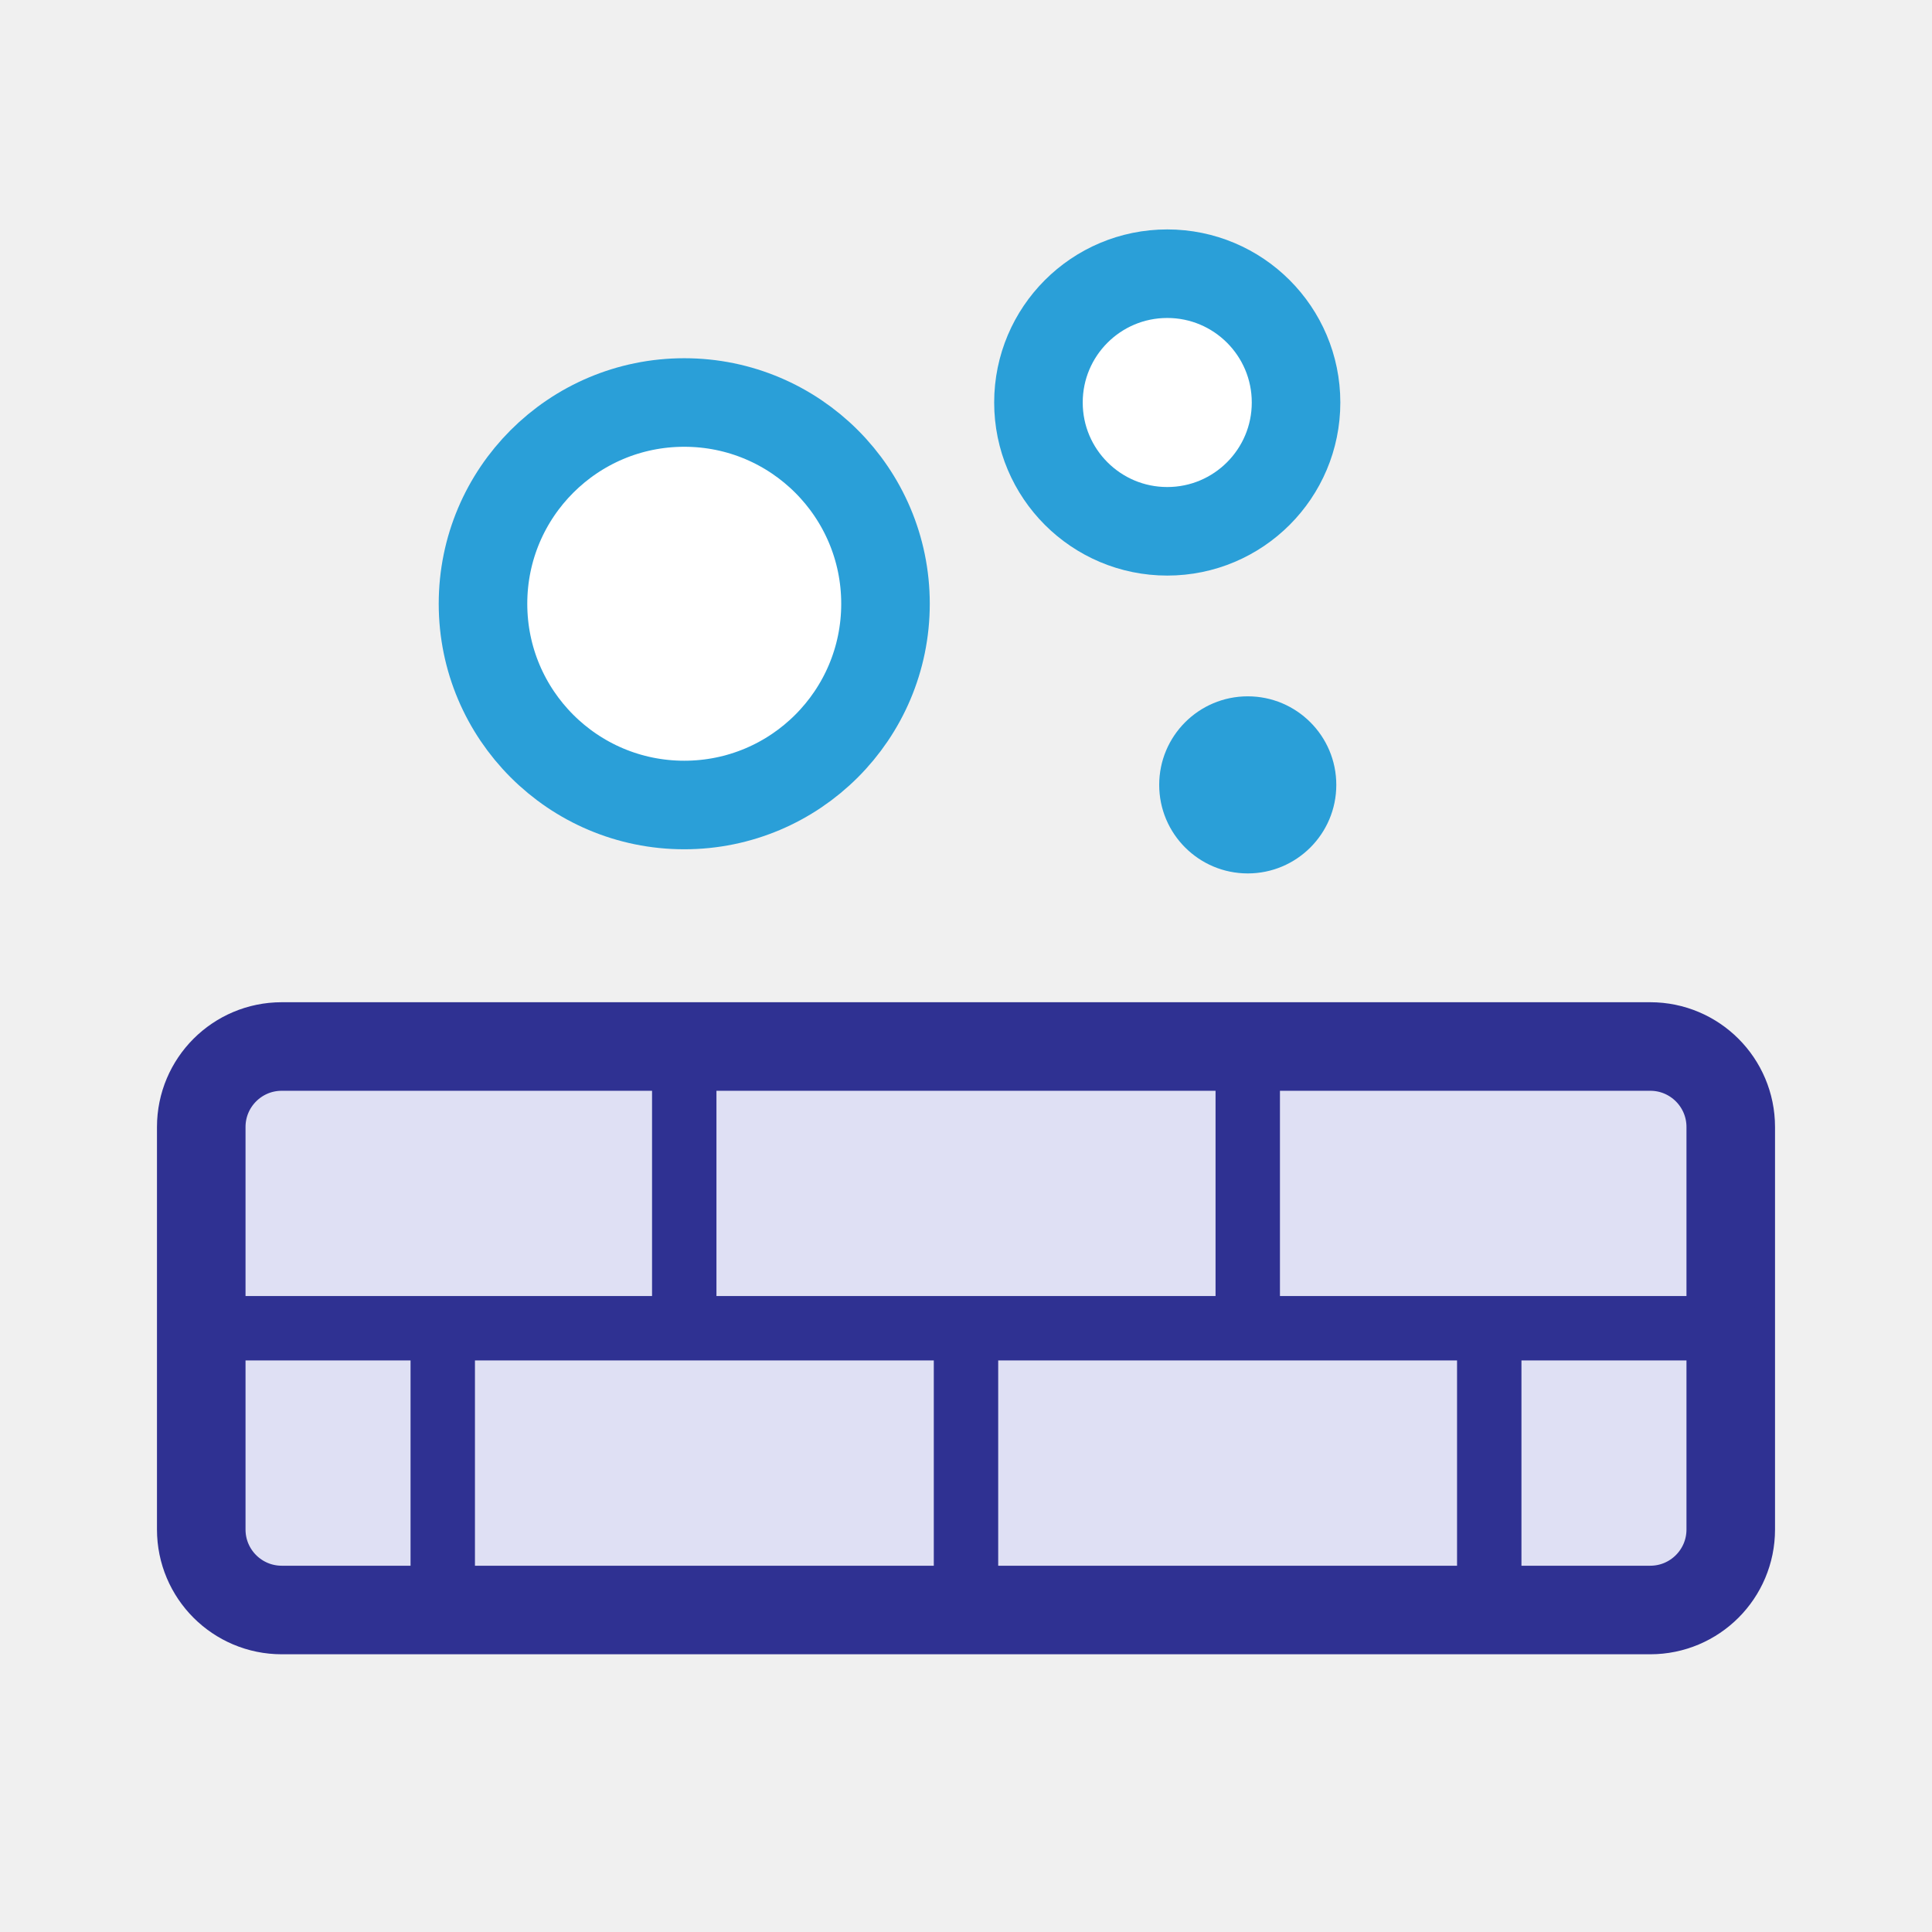
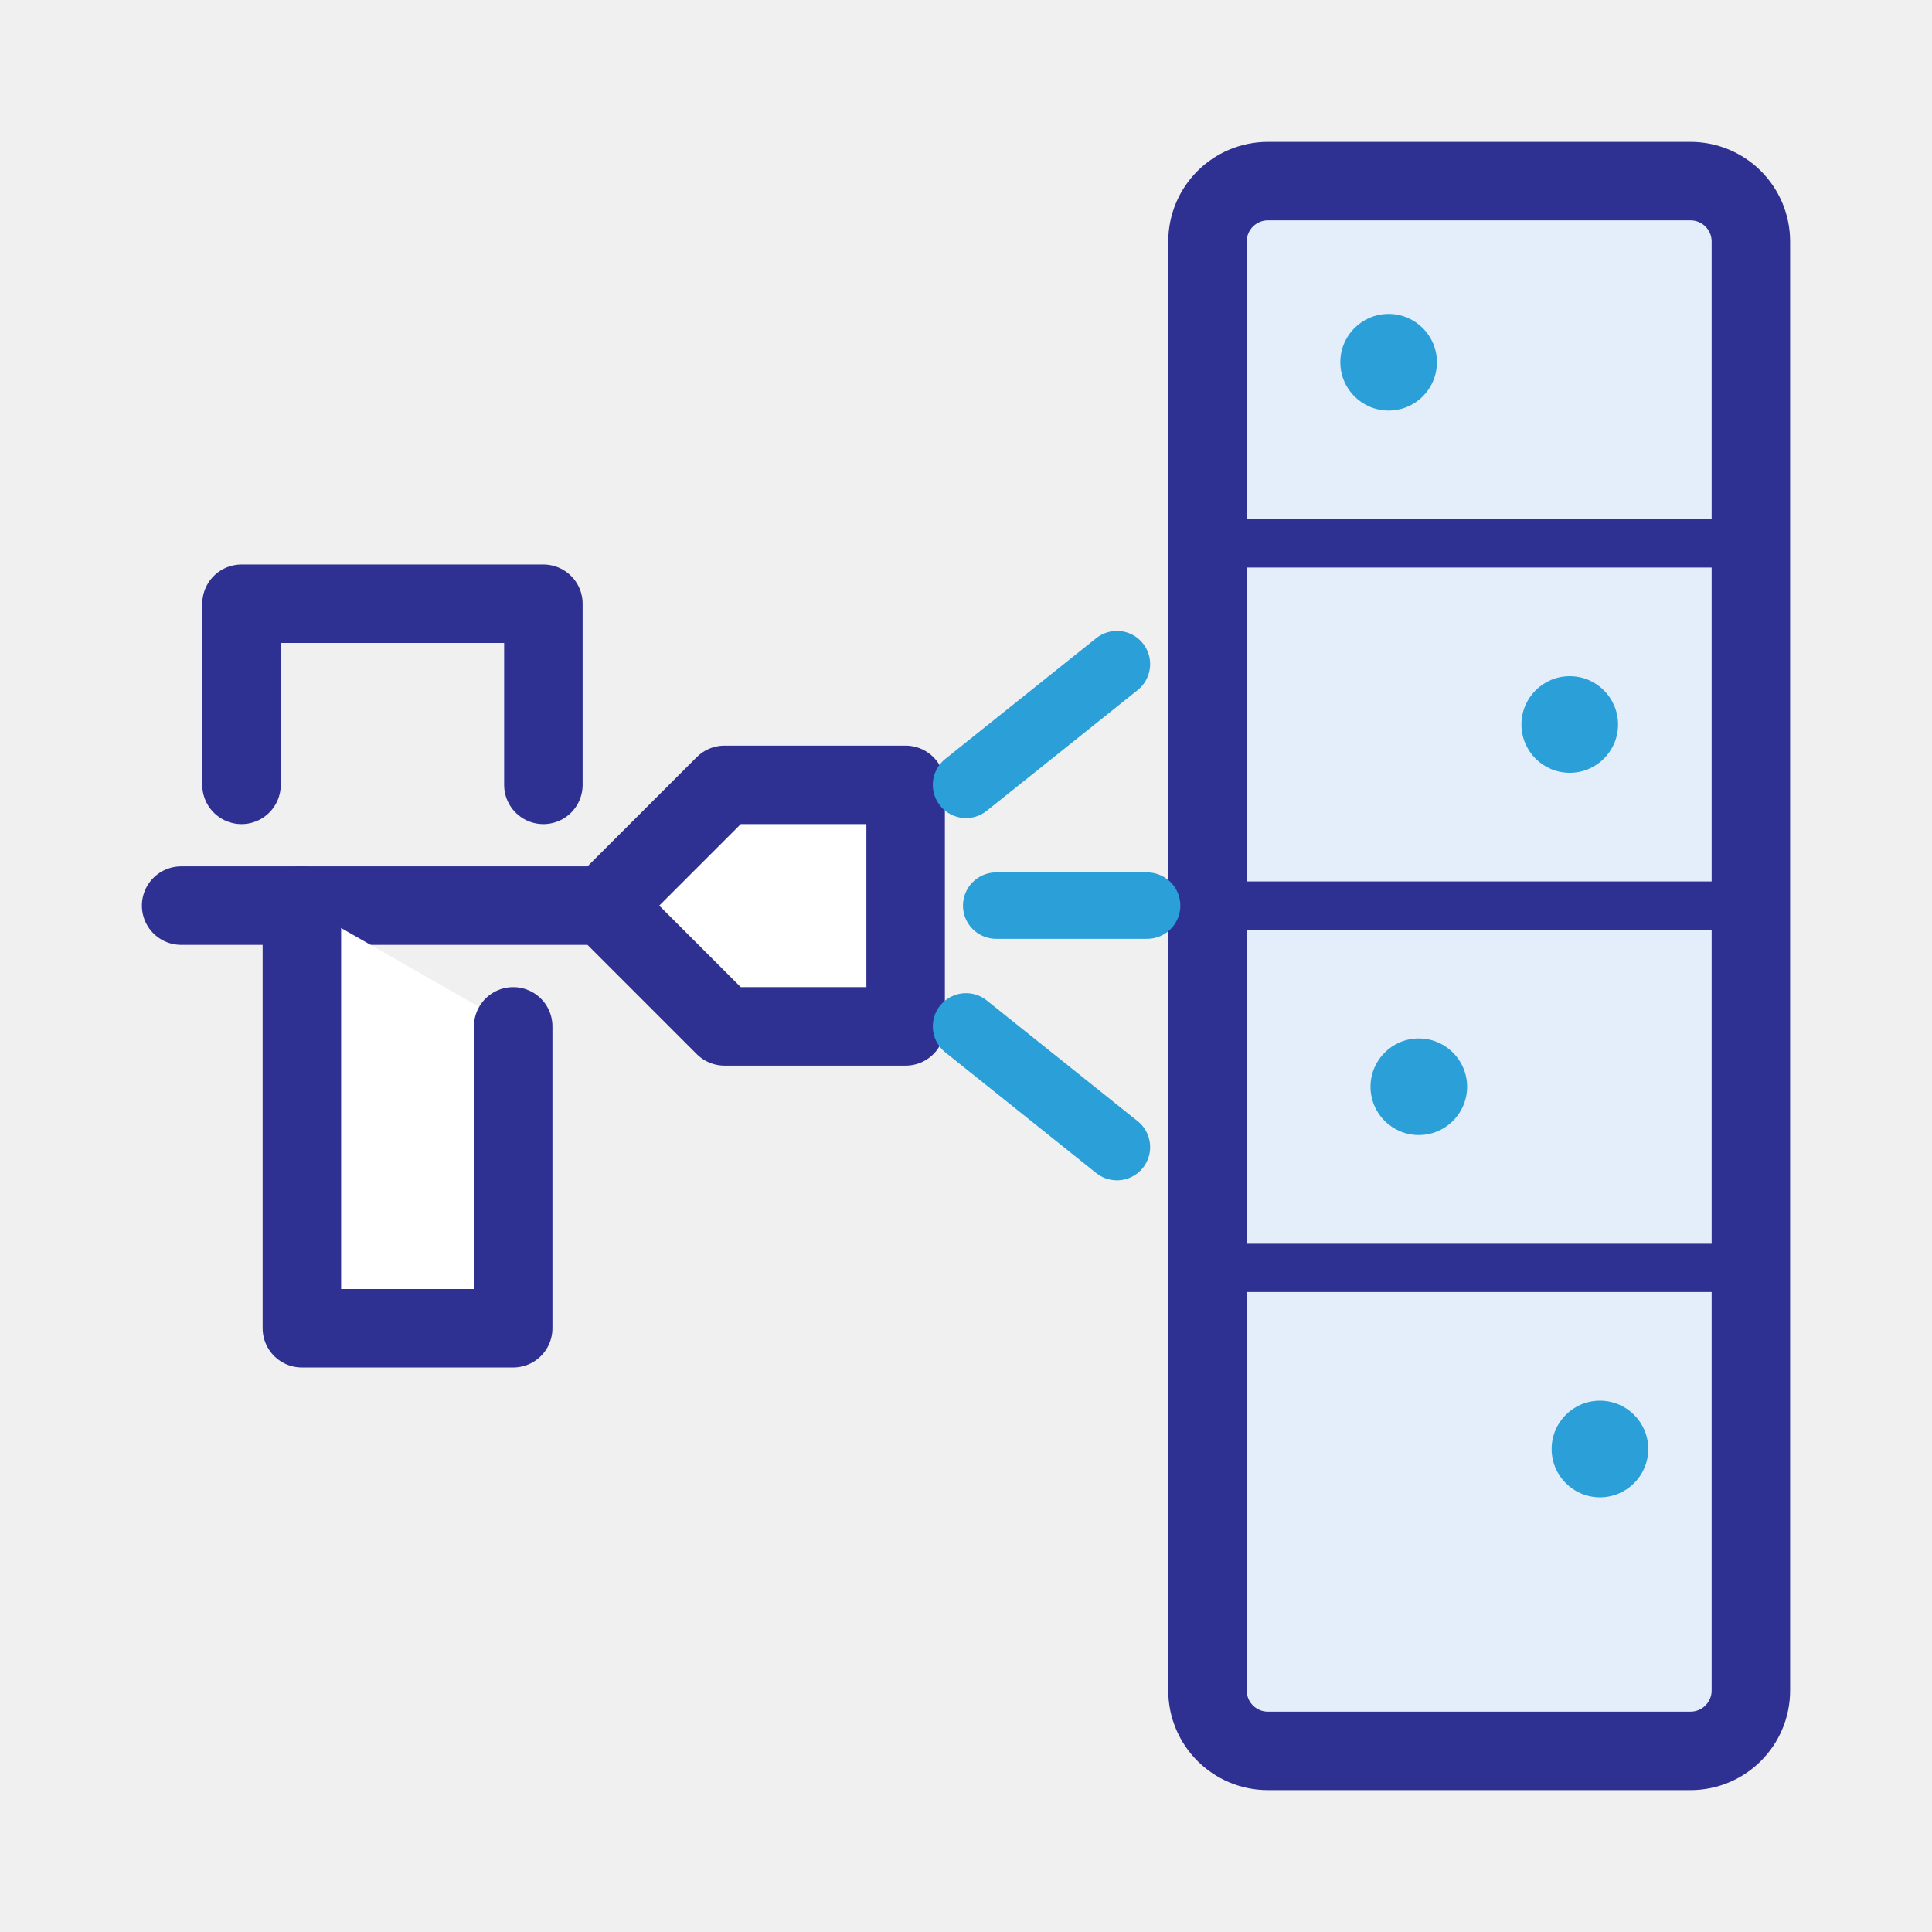
- <svg xmlns="http://www.w3.org/2000/svg" viewBox="0 0 48 48" width="48" height="48">
-   <rect x="5" y="26" width="38" height="14" rx="2" fill="#DFE0F4" />
-   <rect x="5" y="26" width="38" height="14" rx="2" fill="none" stroke="#2F3192" stroke-width="2.2" stroke-linecap="round" stroke-linejoin="round" />
-   <path d="M5 33h38M17 26v7M31 26v7M11 33v7M24 33v7M37 33v7" fill="none" stroke="#2F3192" stroke-width="1.6" stroke-linecap="round" stroke-linejoin="round" />
-   <circle cx="17" cy="15" r="5" fill="#FFFFFF" stroke="#2A9FD8" stroke-width="2.2" stroke-linecap="round" stroke-linejoin="round" />
-   <circle cx="29" cy="10" r="3.2" fill="#FFFFFF" stroke="#2A9FD8" stroke-width="2.2" stroke-linecap="round" stroke-linejoin="round" />
-   <circle cx="31" cy="19.5" r="2.2" fill="#2A9FD8" />
+ <svg xmlns="http://www.w3.org/2000/svg" viewBox="0 0 64 64" width="64" height="64" fill="none" stroke="#2F3192" stroke-width="2.6" stroke-linecap="round" stroke-linejoin="round">
+   <rect x="40" y="6" width="18" height="52" rx="2" fill="#E3EEFA" />
+   <path d="M40 18h18M40 30h18M40 42h18" stroke-width="1.6" />
+   <circle cx="46" cy="12" r="1.6" fill="#2A9FD8" stroke="none" />
+   <circle cx="52" cy="24" r="1.6" fill="#2A9FD8" stroke="none" />
+   <circle cx="47" cy="36" r="1.6" fill="#2A9FD8" stroke="none" />
+   <circle cx="53" cy="48" r="1.6" fill="#2A9FD8" stroke="none" />
+   <path d="M6 30h14l4-4h6v8h-6l-4-4" fill="#FFFFFF" />
+   <path d="M10 30v14h7V34" fill="#FFFFFF" />
+   <path d="M8 26V20h10v6" />
+   <path d="M32 26l5-4M33 30h5M32 34l5 4" stroke="#2A9FD8" stroke-width="2.2" />
</svg>
